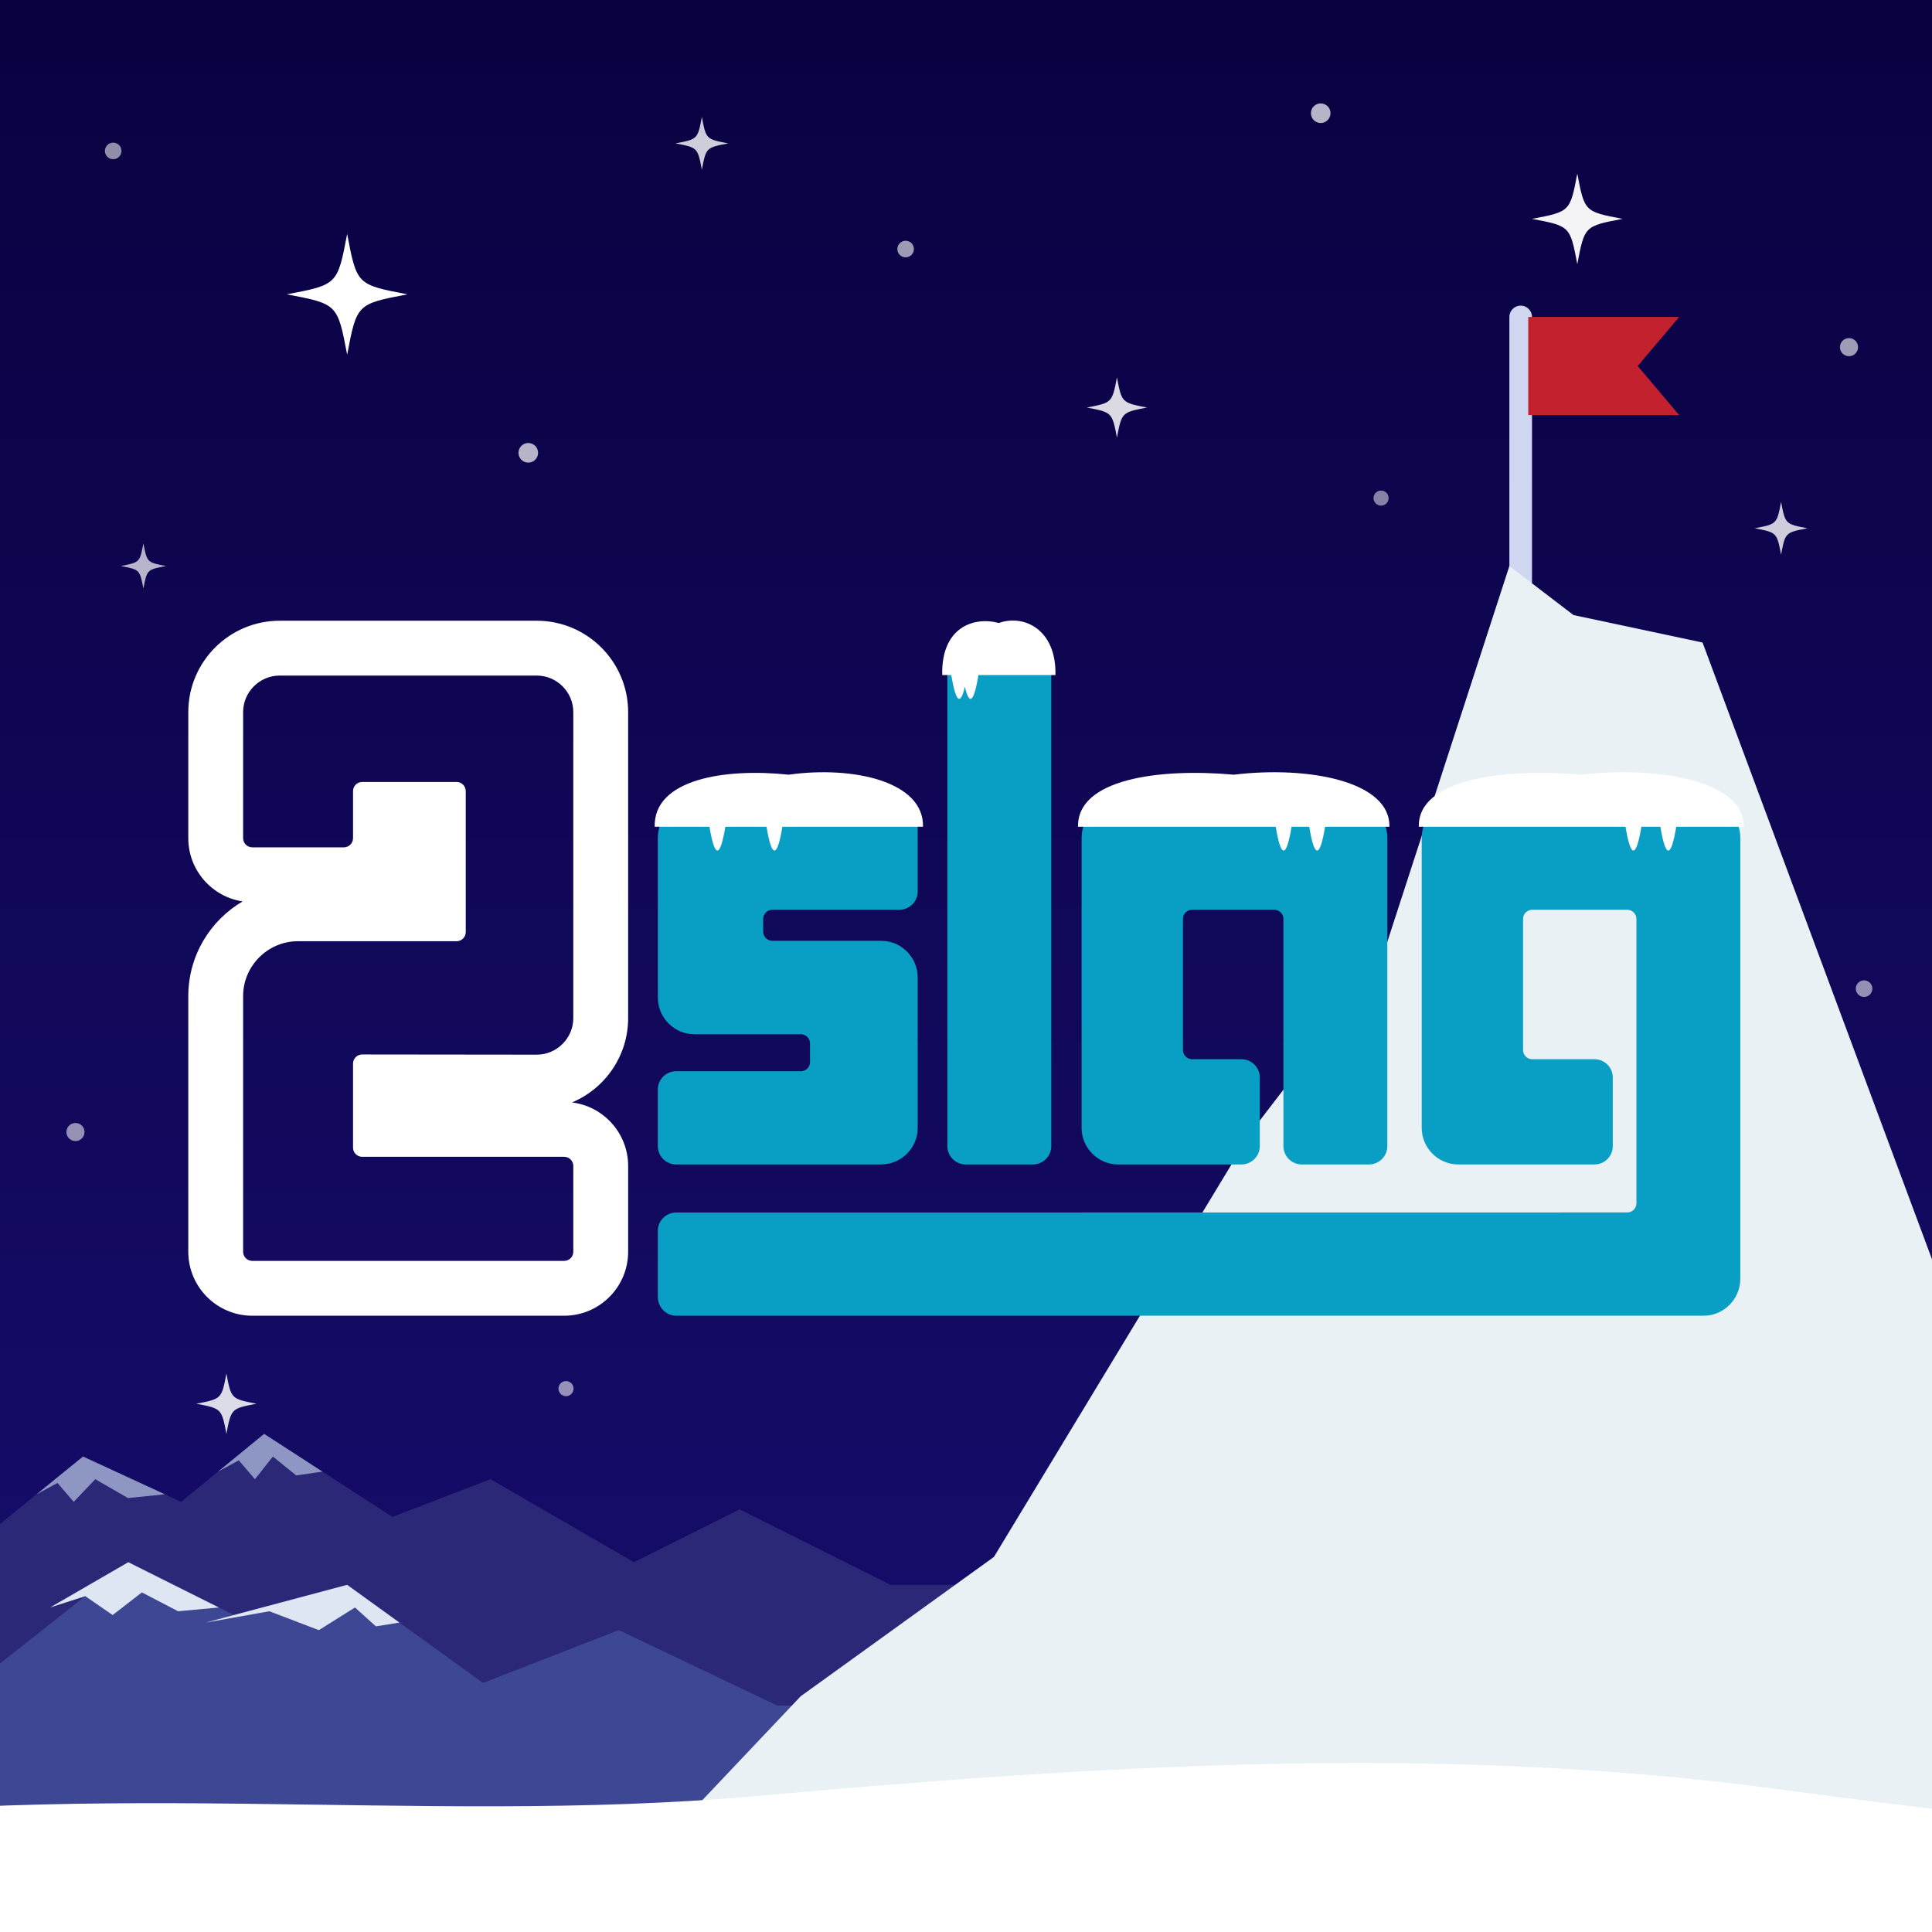
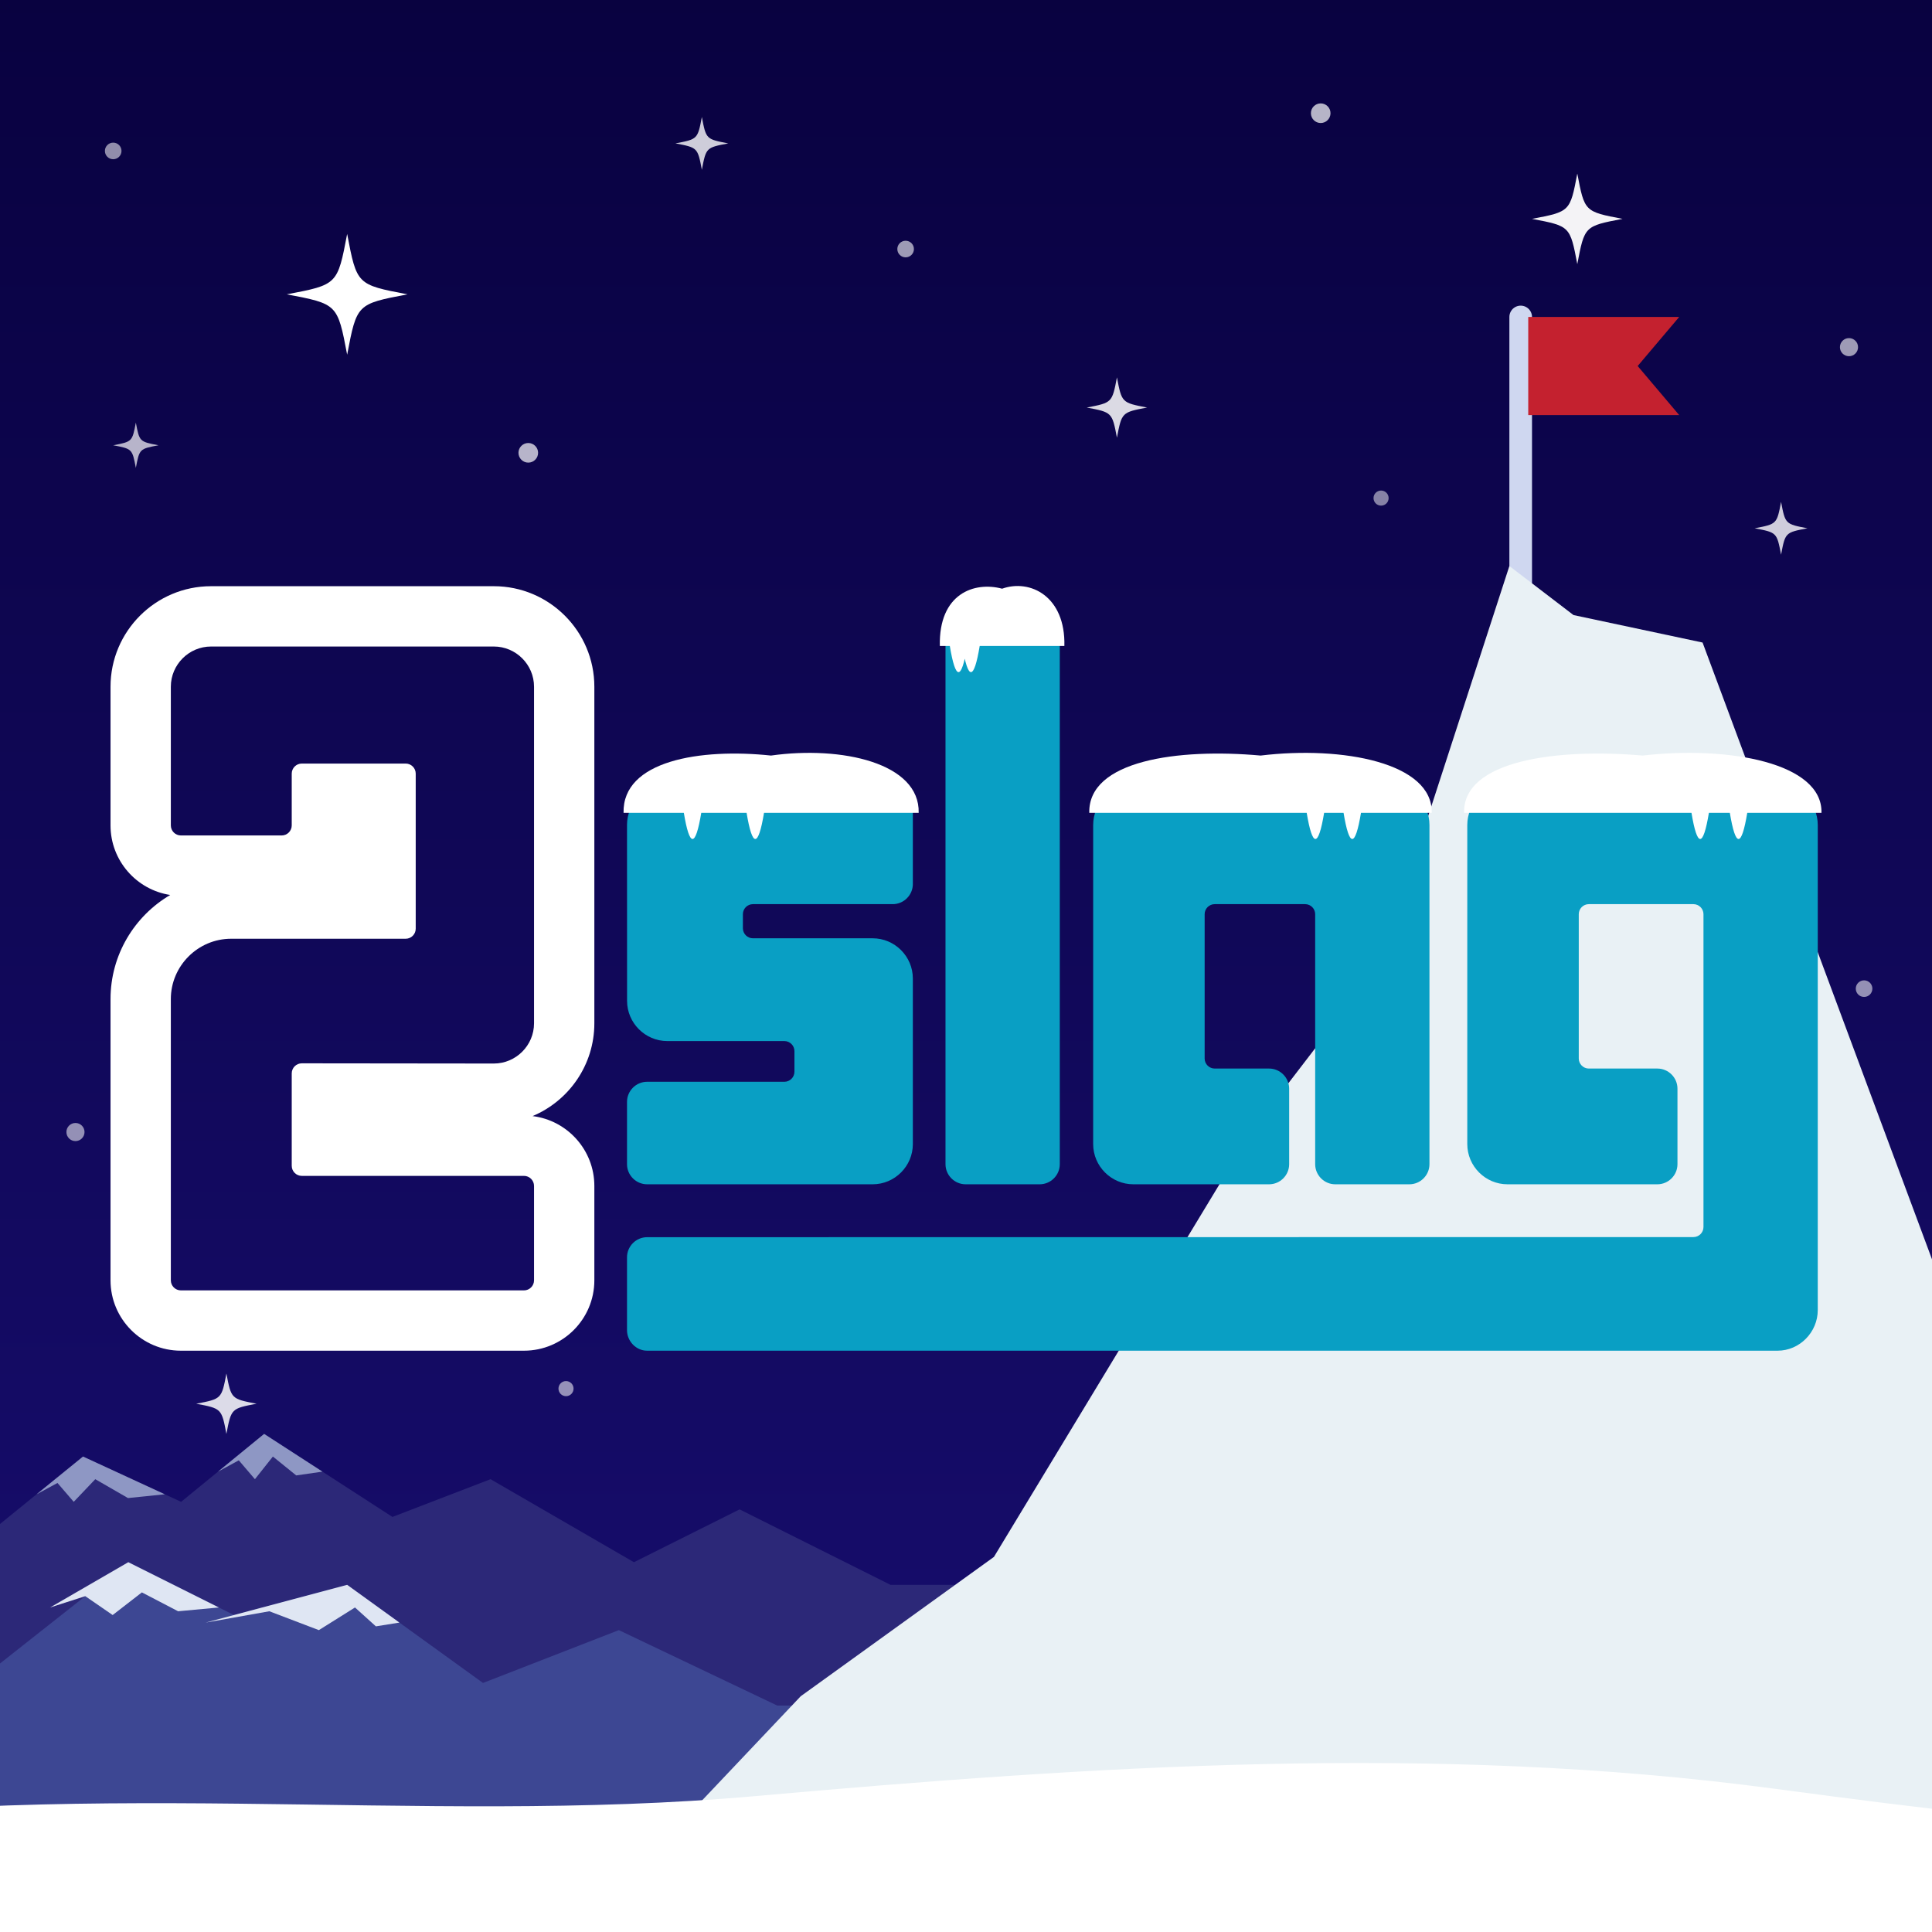
<svg xmlns="http://www.w3.org/2000/svg" viewBox="0 0 512 512" overflow="hidden">
  <defs>
    <linearGradient id="wispo-icoon-lucht" x1="0" y1="0" x2="0" y2="1">
      <stop offset="0" stop-color="#07003a" />
      <stop offset="1" stop-color="#1a1078" />
    </linearGradient>
  </defs>
  <rect x="-60" y="-60" width="632" height="632" fill="url(#wispo-icoon-lucht)" />
  <path d="M92 62C94.56 75.44 94.56 75.44 108 78C94.56 80.56 94.56 80.56 92 94C89.44 80.56 89.44 80.56 76 78C89.44 75.44 89.44 75.44 92 62Z" fill="#fff" opacity="1" />
  <path d="M418 46C419.92 56.08 419.92 56.08 430 58C419.92 59.92 419.92 59.92 418 70C416.08 59.92 416.08 59.92 406 58C416.08 56.08 416.08 56.08 418 46Z" fill="#fff" opacity="0.95" />
  <path d="M296 100C297.28 106.72 297.28 106.72 304 108C297.28 109.28 297.28 109.28 296 116C294.72 109.28 294.72 109.28 288 108C294.72 106.72 294.72 106.72 296 100Z" fill="#fff" opacity="0.85" />
  <path d="M186 31C187.12 36.88 187.12 36.88 193 38C187.12 39.12 187.12 39.12 186 45C184.88 39.12 184.88 39.12 179 38C184.88 36.88 184.88 36.88 186 31Z" fill="#fff" opacity="0.8" />
  <path d="M472 133C473.12 138.88 473.12 138.88 479 140C473.12 141.12 473.12 141.12 472 147C470.88 141.12 470.88 141.12 465 140C470.88 138.88 470.88 138.88 472 133Z" fill="#fff" opacity="0.8" />
-   <path d="M38 144C38.96 149.04 38.96 149.04 44 150C38.96 150.96 38.96 150.96 38 156C37.04 150.96 37.04 150.96 32 150C37.04 149.04 37.04 149.04 38 144Z" fill="#fff" opacity="0.7" />
+   <path d="M36 112C36.96 117.04 36.96 117.04 42 118C36.96 118.96 36.96 118.96 36 124C35.04 118.96 35.04 118.96 30 118C35.04 117.04 35.04 117.04 36 112Z" fill="#fff" opacity="0.7" />
  <path d="M60 364C61.28 370.72 61.28 370.72 68 372C61.28 373.28 61.28 373.28 60 380C58.72 373.28 58.72 373.28 52 372C58.72 370.72 58.72 370.72 60 364Z" fill="#fff" opacity="0.85" />
  <circle cx="140" cy="120" r="2.6" fill="#fff" opacity="0.7" />
  <circle cx="240" cy="66" r="2.2" fill="#fff" opacity="0.6" />
  <circle cx="350" cy="30" r="2.6" fill="#fff" opacity="0.7" />
  <circle cx="366" cy="132" r="2" fill="#fff" opacity="0.5" />
  <circle cx="30" cy="40" r="2.2" fill="#fff" opacity="0.55" />
  <circle cx="490" cy="92" r="2.4" fill="#fff" opacity="0.6" />
  <circle cx="20" cy="300" r="2.4" fill="#fff" opacity="0.55" />
  <circle cx="150" cy="368" r="2" fill="#fff" opacity="0.55" />
  <circle cx="494" cy="262" r="2.2" fill="#fff" opacity="0.55" />
  <circle cx="-30" cy="220" r="2.4" fill="#fff" opacity="0.6" />
  <circle cx="-20" cy="360" r="2" fill="#fff" opacity="0.5" />
  <circle cx="540" cy="200" r="2.4" fill="#fff" opacity="0.6" />
  <circle cx="220" cy="-30" r="2.2" fill="#fff" opacity="0.55" />
  <circle cx="120" cy="-20" r="2" fill="#fff" opacity="0.5" />
  <path d="M-80 420L-40 404L-10 412L22 386L48 398L70 380L104 402L130 392L168 414L196 400L236 420L600 420V640H-80Z" fill="#2c2878" />
  <path d="M-80 452L-36 436L-4 444L34 414L62 428L92 420L128 446L164 432L206 452L600 452V640H-80Z" fill="#3d4793" />
  <path d="M22 386L9.692 396L15.231 393L19.538 398L25.25 392L33.917 397L43.667 396Z" fill="#8e97c4" />
  <path d="M70 380L57.778 390L63.278 387L67.556 392L72.318 386L78.5 391L85.455 390Z" fill="#8e97c4" />
  <path d="M34 414L13.273 426L22.6 423L29.855 428L37.6 422L47.2 427L58 426Z" fill="#dfe6f3" />
  <path d="M92 420L54.5 430L71.375 427L84.5 432L94.077 426L99.615 431L105.846 430Z" fill="#dfe6f3" />
  <path d="M-36 436L-60.75 445L-49.612 442L-40.95 447L-30.6 441L-16.2 446L0 445Z" fill="#dfe6f3" />
  <path d="M403 166V84" stroke="#cfd7f0" stroke-width="6" stroke-linecap="round" />
  <path d="M405 84h40l-11 13 11 13h-40z" fill="#c4212f" />
  <g transform="translate(400 150) scale(1 2.6) translate(-253.2 -300)">
    <path d="M-260 442.9L-2.8 442.9L65.4 415.2L116.6 401.0L184.9 357.6L219.0 340.5L253.2 300.0L270.2 305.0L304.4 307.8L389.7 396.0L406.8 403.1L423.8 403.1L458.0 394.6L475.0 407.4L492.1 404.5L509.2 387.5L526.2 386.0L543.3 391.7L572 391.7L572 640L-60 640Z" fill="#e9f1f5" />
  </g>
  <path d="M-80 486C20 470 110 484 200 476S380 462 470 474S560 484 600 478V640H-80Z" fill="#fff" />
-   <g transform="translate(49.90 164.50) scale(0.6)">
+   <g transform="translate(29.29 155.35) scale(0.66)">
    <path transform="matrix(1,0,0,-1,215.4595,261.3934)" d="M0 0C-4.44 0-8.072-3.632-8.072-8.072V-37.327C-8.072-41.768-4.44-45.574 0-45.574H453.904C462.783-45.574 470.049-38.135 470.049-29.255V165.522C470.049 174.401 462.783 181.667 453.904 181.667H345.469C336.589 181.667 329.323 174.401 329.323 165.522L329.322 37.389C329.322 28.509 336.587 21.243 345.467 21.243H405.644C410.084 21.243 413.716 24.876 413.716 29.316V59.645C413.716 64.084 410.084 67.717 405.644 67.717H378.121C375.9 67.717 374.084 69.533 374.084 71.753V129.693C374.084 131.913 375.9 133.729 378.121 133.729H420.125C422.345 133.729 424.161 131.913 424.161 129.693V4.083C424.161 1.863 422.345 .047 420.125 .046Z" fill="#099fc4" />
    <path transform="matrix(1,0,0,-1,465.187,240.1503)" d="M0 0C4.439 0 8.072 3.633 8.072 8.073V38.401C8.072 42.841 4.439 46.474 0 46.474H-21.828C-24.048 46.474-25.864 48.29-25.864 50.51V108.45C-25.864 110.669-24.048 112.486-21.828 112.486H14.481C16.701 112.486 18.518 110.669 18.518 108.45V8.073C18.518 3.633 22.15 0 26.59 0H56.332C60.772 0 64.404 3.633 64.404 8.073V144.279C64.404 153.158 57.14 160.424 48.26 160.424H-54.479C-63.359 160.424-70.625 153.158-70.625 144.279L-70.626 16.146C-70.626 7.266-63.361 0-54.481 0Z" fill="#099fc4" />
    <path transform="matrix(1,0,0,-1,381.1567,232.077)" d="M0 0C0-4.44-3.632-8.073-8.072-8.073H-37.814C-42.255-8.073-45.887-4.44-45.887 0V211.2C-45.887 215.64-42.255 219.273-37.814 219.273H-8.072C-3.632 219.273 0 215.64 0 211.2Z" fill="#099fc4" />
    <path transform="matrix(1,0,0,-1,223.5322,79.72641)" d="M0 0C-8.88 0-16.145-7.266-16.145-16.145L-16.123-86.77C-16.118-95.65-8.848-102.915 .031-102.915H47.043C49.264-102.915 51.08-104.731 51.08-106.951V-115.224C51.08-117.444 49.264-119.26 47.043-119.26H-8.073C-12.513-119.26-16.145-122.893-16.145-127.333V-152.351C-16.145-156.791-12.513-160.424-8.073-160.424H82.48C91.36-160.424 98.625-153.158 98.625-144.278V-77.795C98.625-68.915 91.36-61.65 82.48-61.65H34.418C32.198-61.65 30.381-59.833 30.381-57.614V-51.974C30.381-49.754 32.198-47.938 34.418-47.938H90.553C94.993-47.938 98.625-44.305 98.625-39.865V-8.073C98.625-3.633 94.993 0 90.553 0Z" fill="#099fc4" />
    <path transform="matrix(1,0,0,-1,48.435,141.556)" d="M0 0C-13.32 0-24.218-10.897-24.218-24.217V-137.159C-24.218-139.378-22.401-141.195-20.181-141.195H117.582C119.802-141.195 121.618-139.378 121.618-137.159V-99.253C121.618-97.034 119.802-95.217 117.582-95.217H28.363C26.144-95.217 24.327-93.401 24.327-91.181V-54.059C24.327-51.839 26.144-50.023 28.363-50.023L105.473-50.106C114.353-50.106 121.618-42.84 121.618-33.961V101.194C121.618 110.073 114.353 117.338 105.473 117.338H-8.073C-16.952 117.338-24.218 110.073-24.218 101.194V45.506C-24.218 43.287-22.401 41.47-20.181 41.47H20.291C22.511 41.47 24.327 43.287 24.327 45.506V66.306C24.327 68.526 26.144 70.342 28.363 70.342H70.074C72.294 70.342 74.11 68.526 74.11 66.306V4.037C74.11 1.816 72.294 0 70.074 0ZM-20.181-165.412C-35.76-165.412-48.435-152.739-48.435-137.16V-24.218C-48.435-6.427-38.793 9.154-24.461 17.577-38.016 19.645-48.435 31.382-48.435 45.507V101.194C-48.435 123.45-30.329 141.556-8.072 141.556H105.474C127.729 141.556 145.835 123.45 145.835 101.194V-33.96C145.835-50.708 135.581-65.108 121.022-71.209 134.985-72.912 145.835-84.839 145.835-99.253V-137.16C145.835-152.739 133.16-165.412 117.583-165.412Z" fill="#ffffff" />
    <path d="M206.0 91.0 C205.5 70.0 236.9 65.0 265.2 68.0 C293.6 64.0 325.0 71.0 324.5 91.0 L262.4 91.0 Q258.9 112.0 255.4 91.0 L237.2 91.0 Q233.7 112.0 230.2 91.0 Z" fill="#ffffff" />
    <path d="M333.0 24.0 C332.5 3.0 346.8 -2.0 358.0 1.0 C369.2 -3.0 383.5 4.0 383.0 24.0 L349.0 24.0 Q345.5 45.0 342.0 24.0 L344.0 24.0 Q340.5 45.0 337.0 24.0 Z" fill="#ffffff" />
    <path d="M393.0 91.0 C392.5 70.0 428.6 65.0 461.8 68.0 C494.9 64.0 531.0 71.0 530.5 91.0 L502.1 91.0 Q498.6 112.0 495.1 91.0 L487.3 91.0 Q483.8 112.0 480.3 91.0 Z" fill="#ffffff" />
    <path d="M543.5 91.0 C543.0 70.0 580.6 65.0 615.2 68.0 C649.9 64.0 687.5 71.0 687.0 91.0 L657.2 91.0 Q653.7 112.0 650.2 91.0 L641.8 91.0 Q638.3 112.0 634.8 91.0 Z" fill="#ffffff" />
  </g>
</svg>
